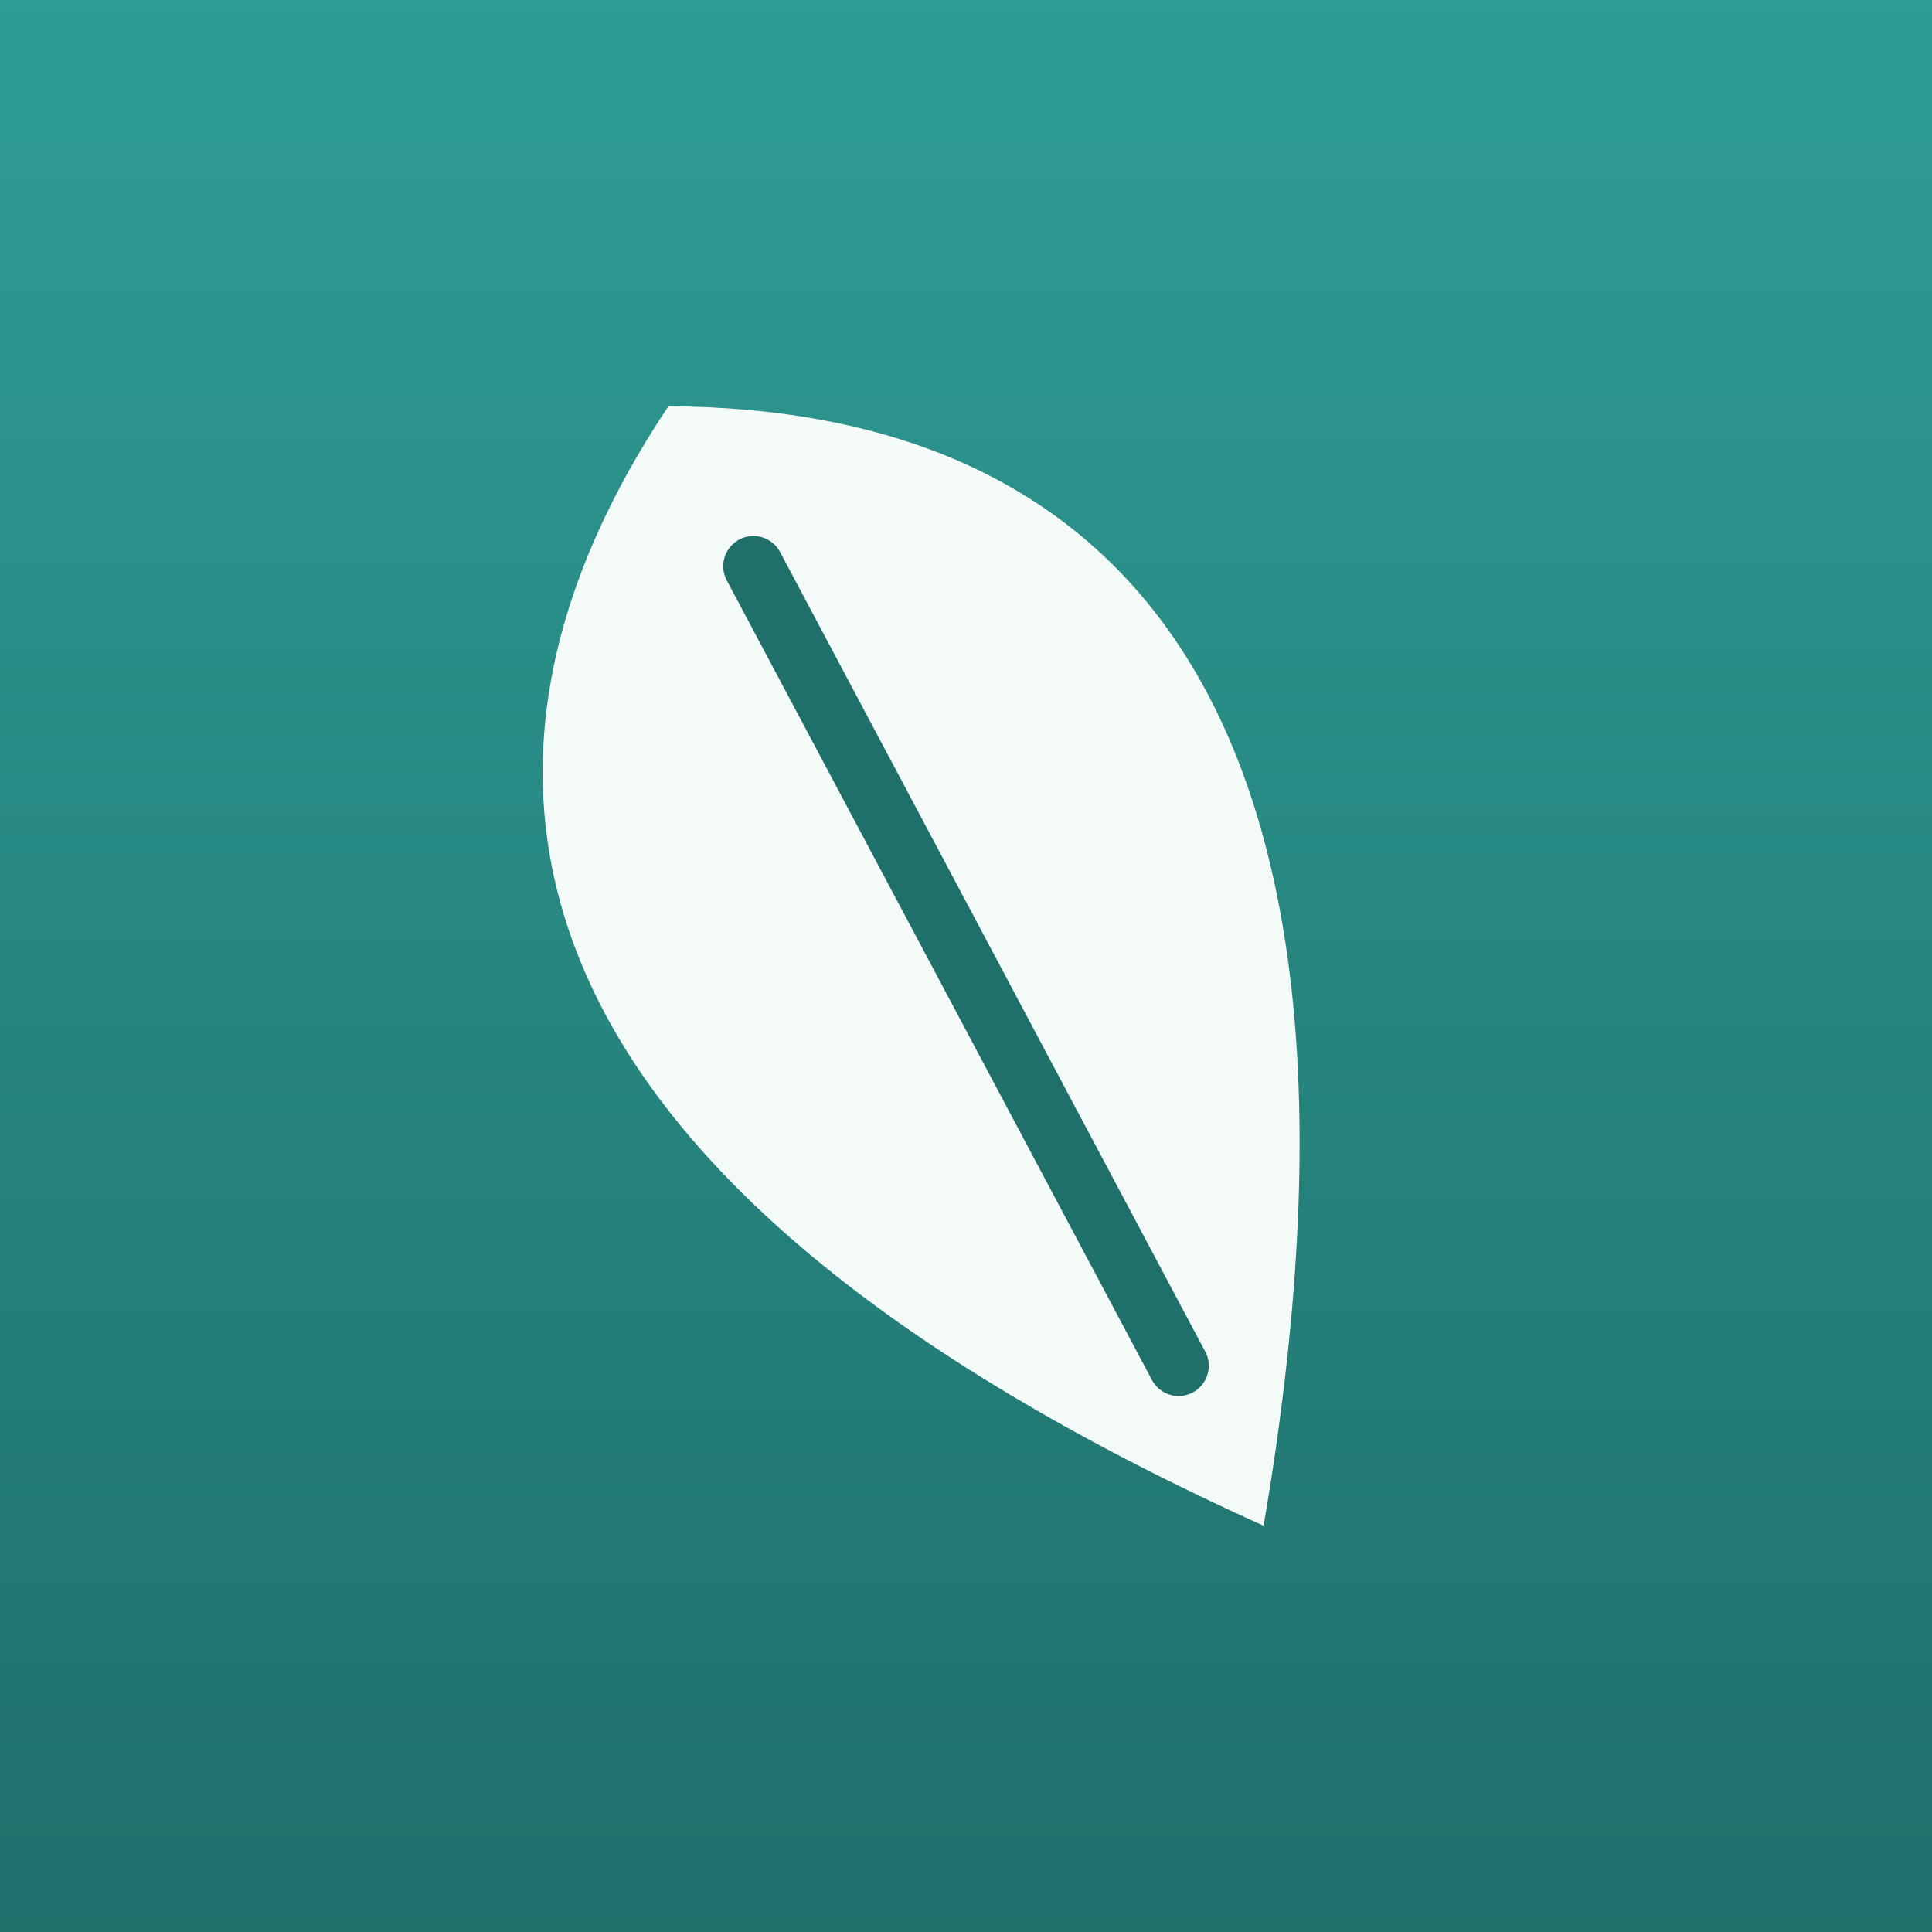
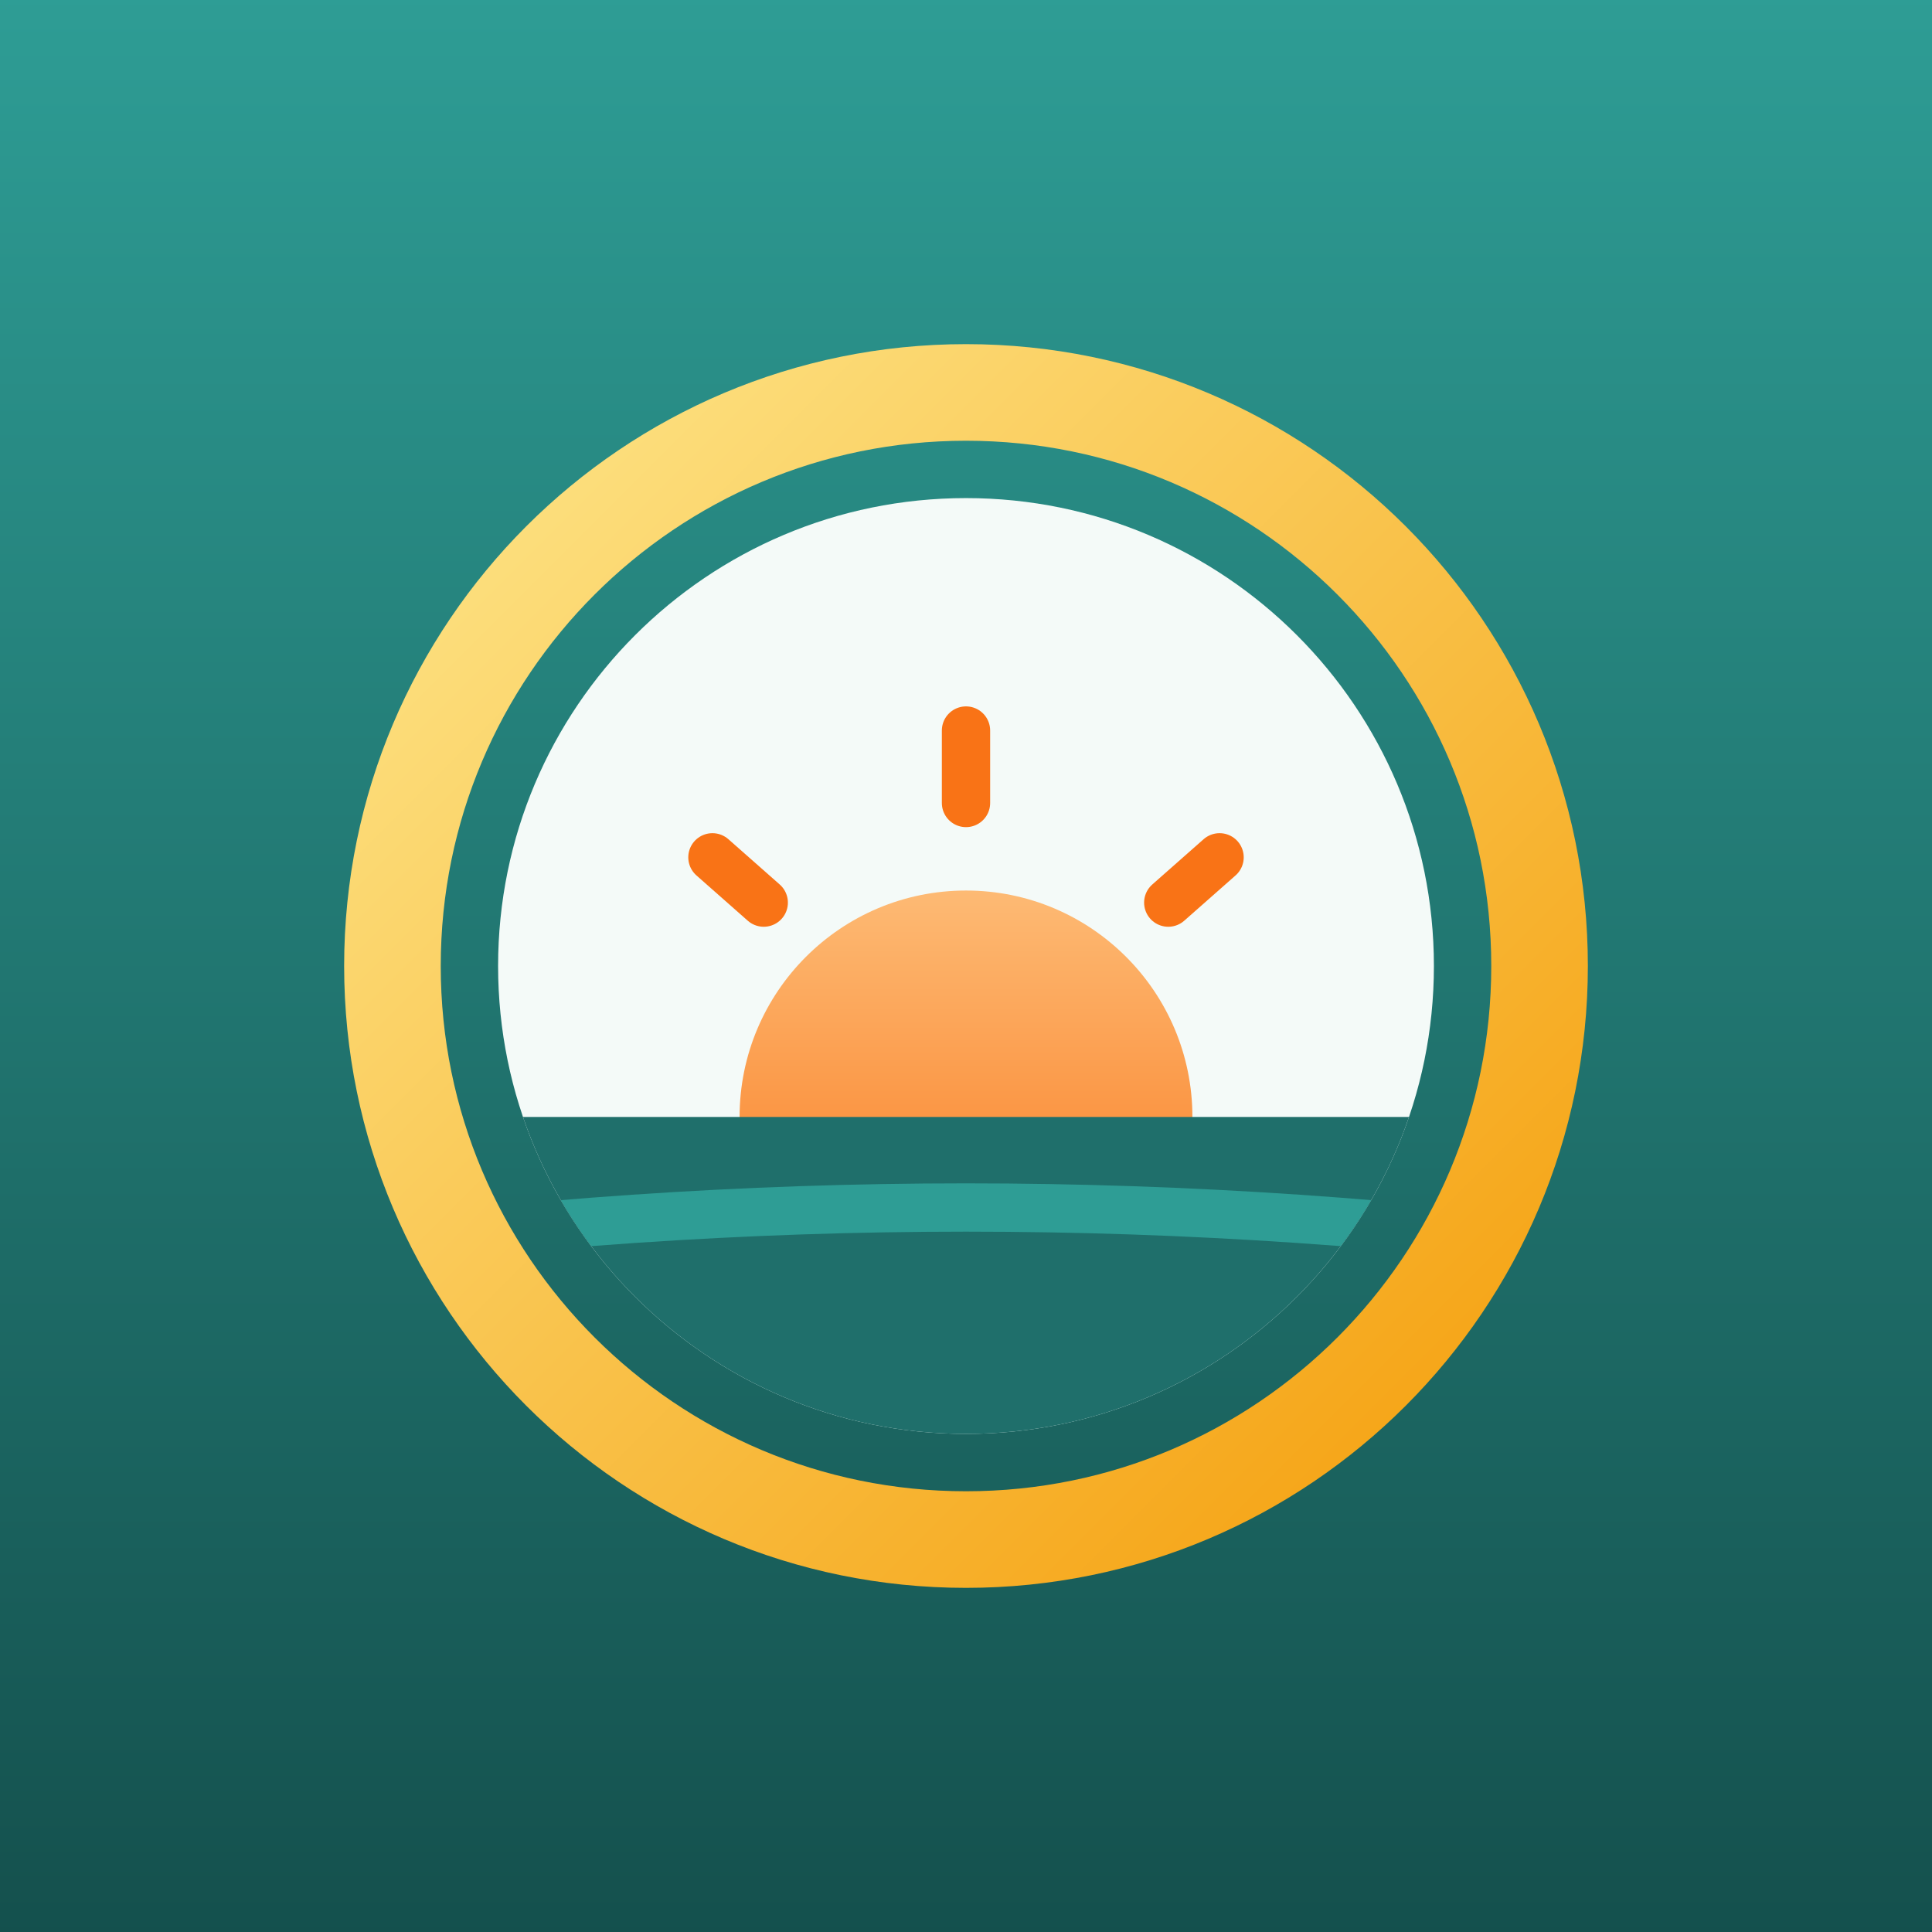
- <svg xmlns="http://www.w3.org/2000/svg" width="1024" height="1024" viewBox="0 0 64 64" role="img" aria-label="sobr app icon">
+ <svg xmlns="http://www.w3.org/2000/svg" width="1024" height="1024" viewBox="0 0 64 64">
  <defs>
-     <linearGradient id="bgH" x1="0" y1="0" x2="0" y2="1">
-       <stop offset="0%" stop-color="#2E9D95" />
-       <stop offset="100%" stop-color="#1F6F6B" />
+     <linearGradient id="bg" x1="0" y1="0" x2="0" y2="1">
+       <stop offset="0" stop-color="#2E9D95" />
+       <stop offset="1" stop-color="#14504D" />
    </linearGradient>
+     <linearGradient id="gold" x1="0" y1="0" x2="1" y2="1">
+       <stop offset="0" stop-color="#FDE68A" />
+       <stop offset="1" stop-color="#F59E0B" />
+     </linearGradient>
+     <linearGradient id="sun" x1="0" y1="0" x2="0" y2="1">
+       <stop offset="0" stop-color="#FDBA74" />
+       <stop offset="1" stop-color="#F97316" />
+     </linearGradient>
+     <clipPath id="inner">
+       <circle cx="32" cy="32" r="15.5" />
+     </clipPath>
  </defs>
-   <rect width="64" height="64" fill="url(#bgH)" />
-   <g transform="rotate(-28 32 32)">
-     <path d="M32 11 C45 18 49 31 32 53 C15 31 19 18 32 11 Z" fill="#F4FAF8" />
-     <path d="M32 17 L32 47" stroke="#1F6F6B" stroke-width="2" stroke-linecap="round" />
+   <rect width="64" height="64" fill="url(#bg)" />
+   <circle cx="32" cy="32" r="19" fill="none" stroke="url(#gold)" stroke-width="3.2" />
+   <g clip-path="url(#inner)">
+     <rect x="10" y="10" width="44" height="44" fill="#F4FAF8" />
+     <circle cx="32" cy="37" r="7.5" fill="url(#sun)" />
+     <rect x="10" y="37" width="44" height="20" fill="#1F6F6B" />
+     <path d="M10 41.5 Q32 38.5 54 41.5" stroke="#2E9D95" stroke-width="1.6" fill="none" />
+   </g>
+   <g stroke="#F97316" stroke-width="1.6" stroke-linecap="round">
+     <path d="M32 24.2v2.4M23.6 28.4l1.7 1.5M40.4 28.4l-1.7 1.5" />
  </g>
</svg>
